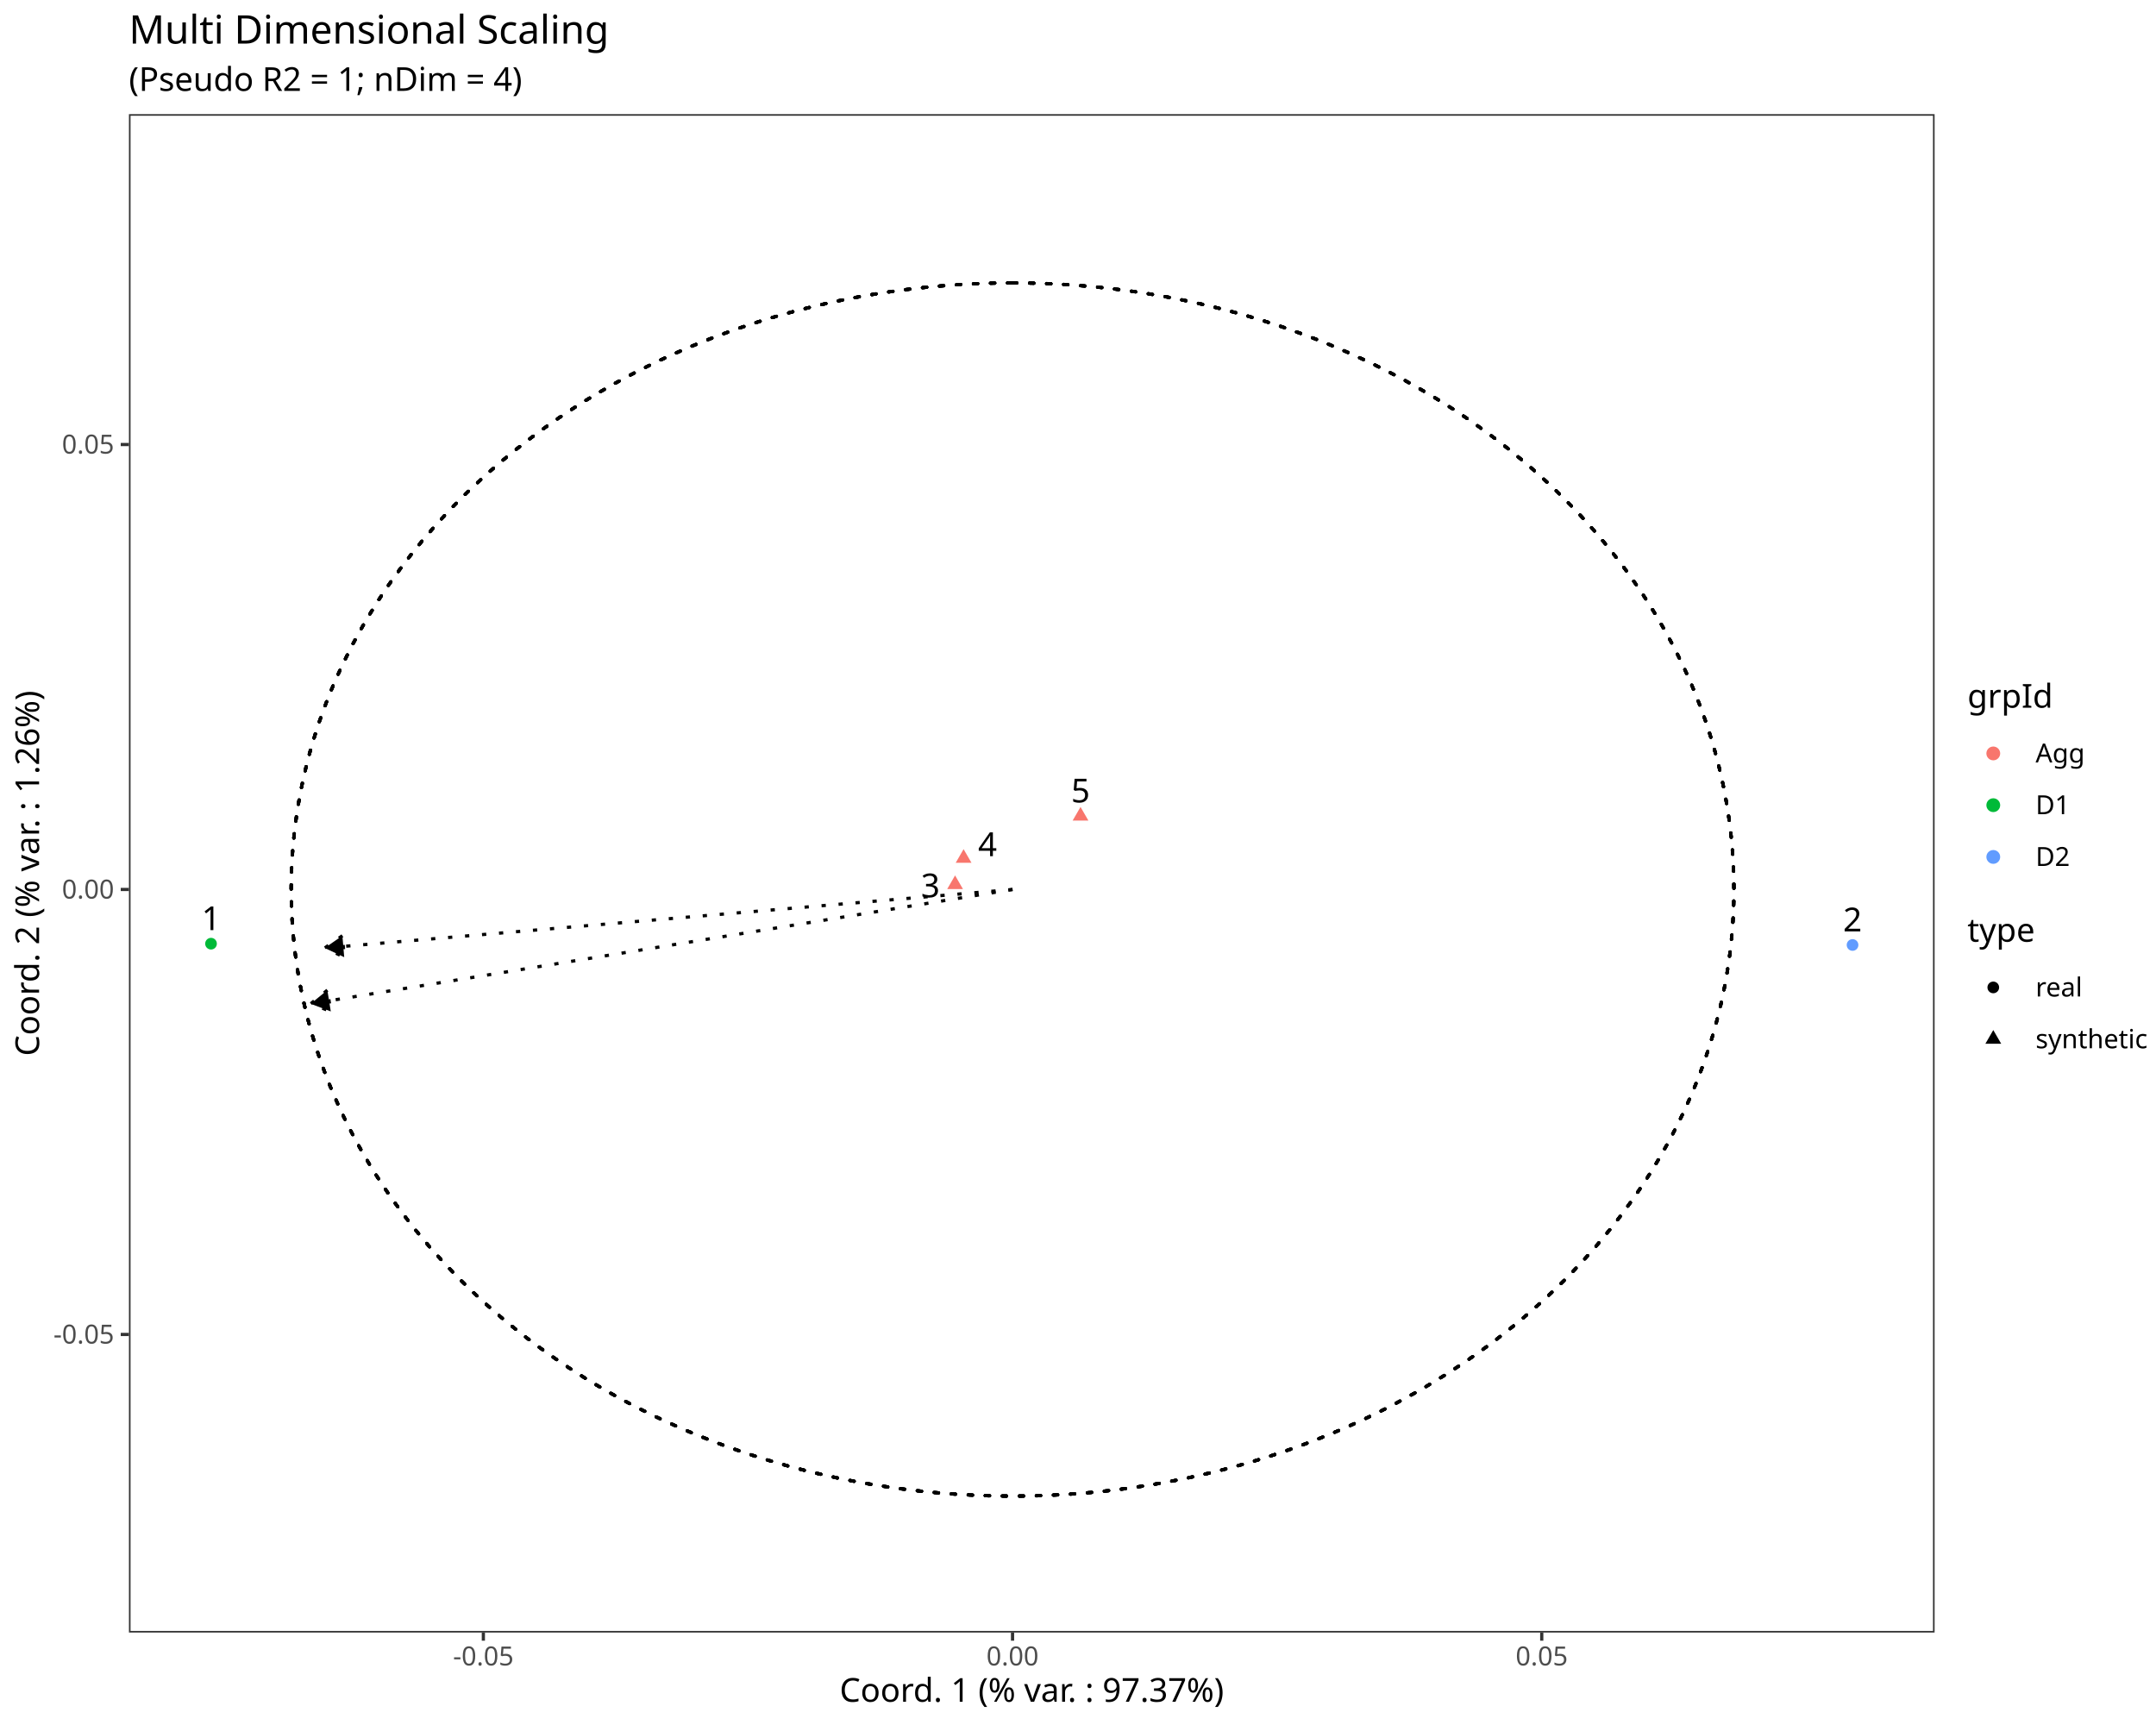
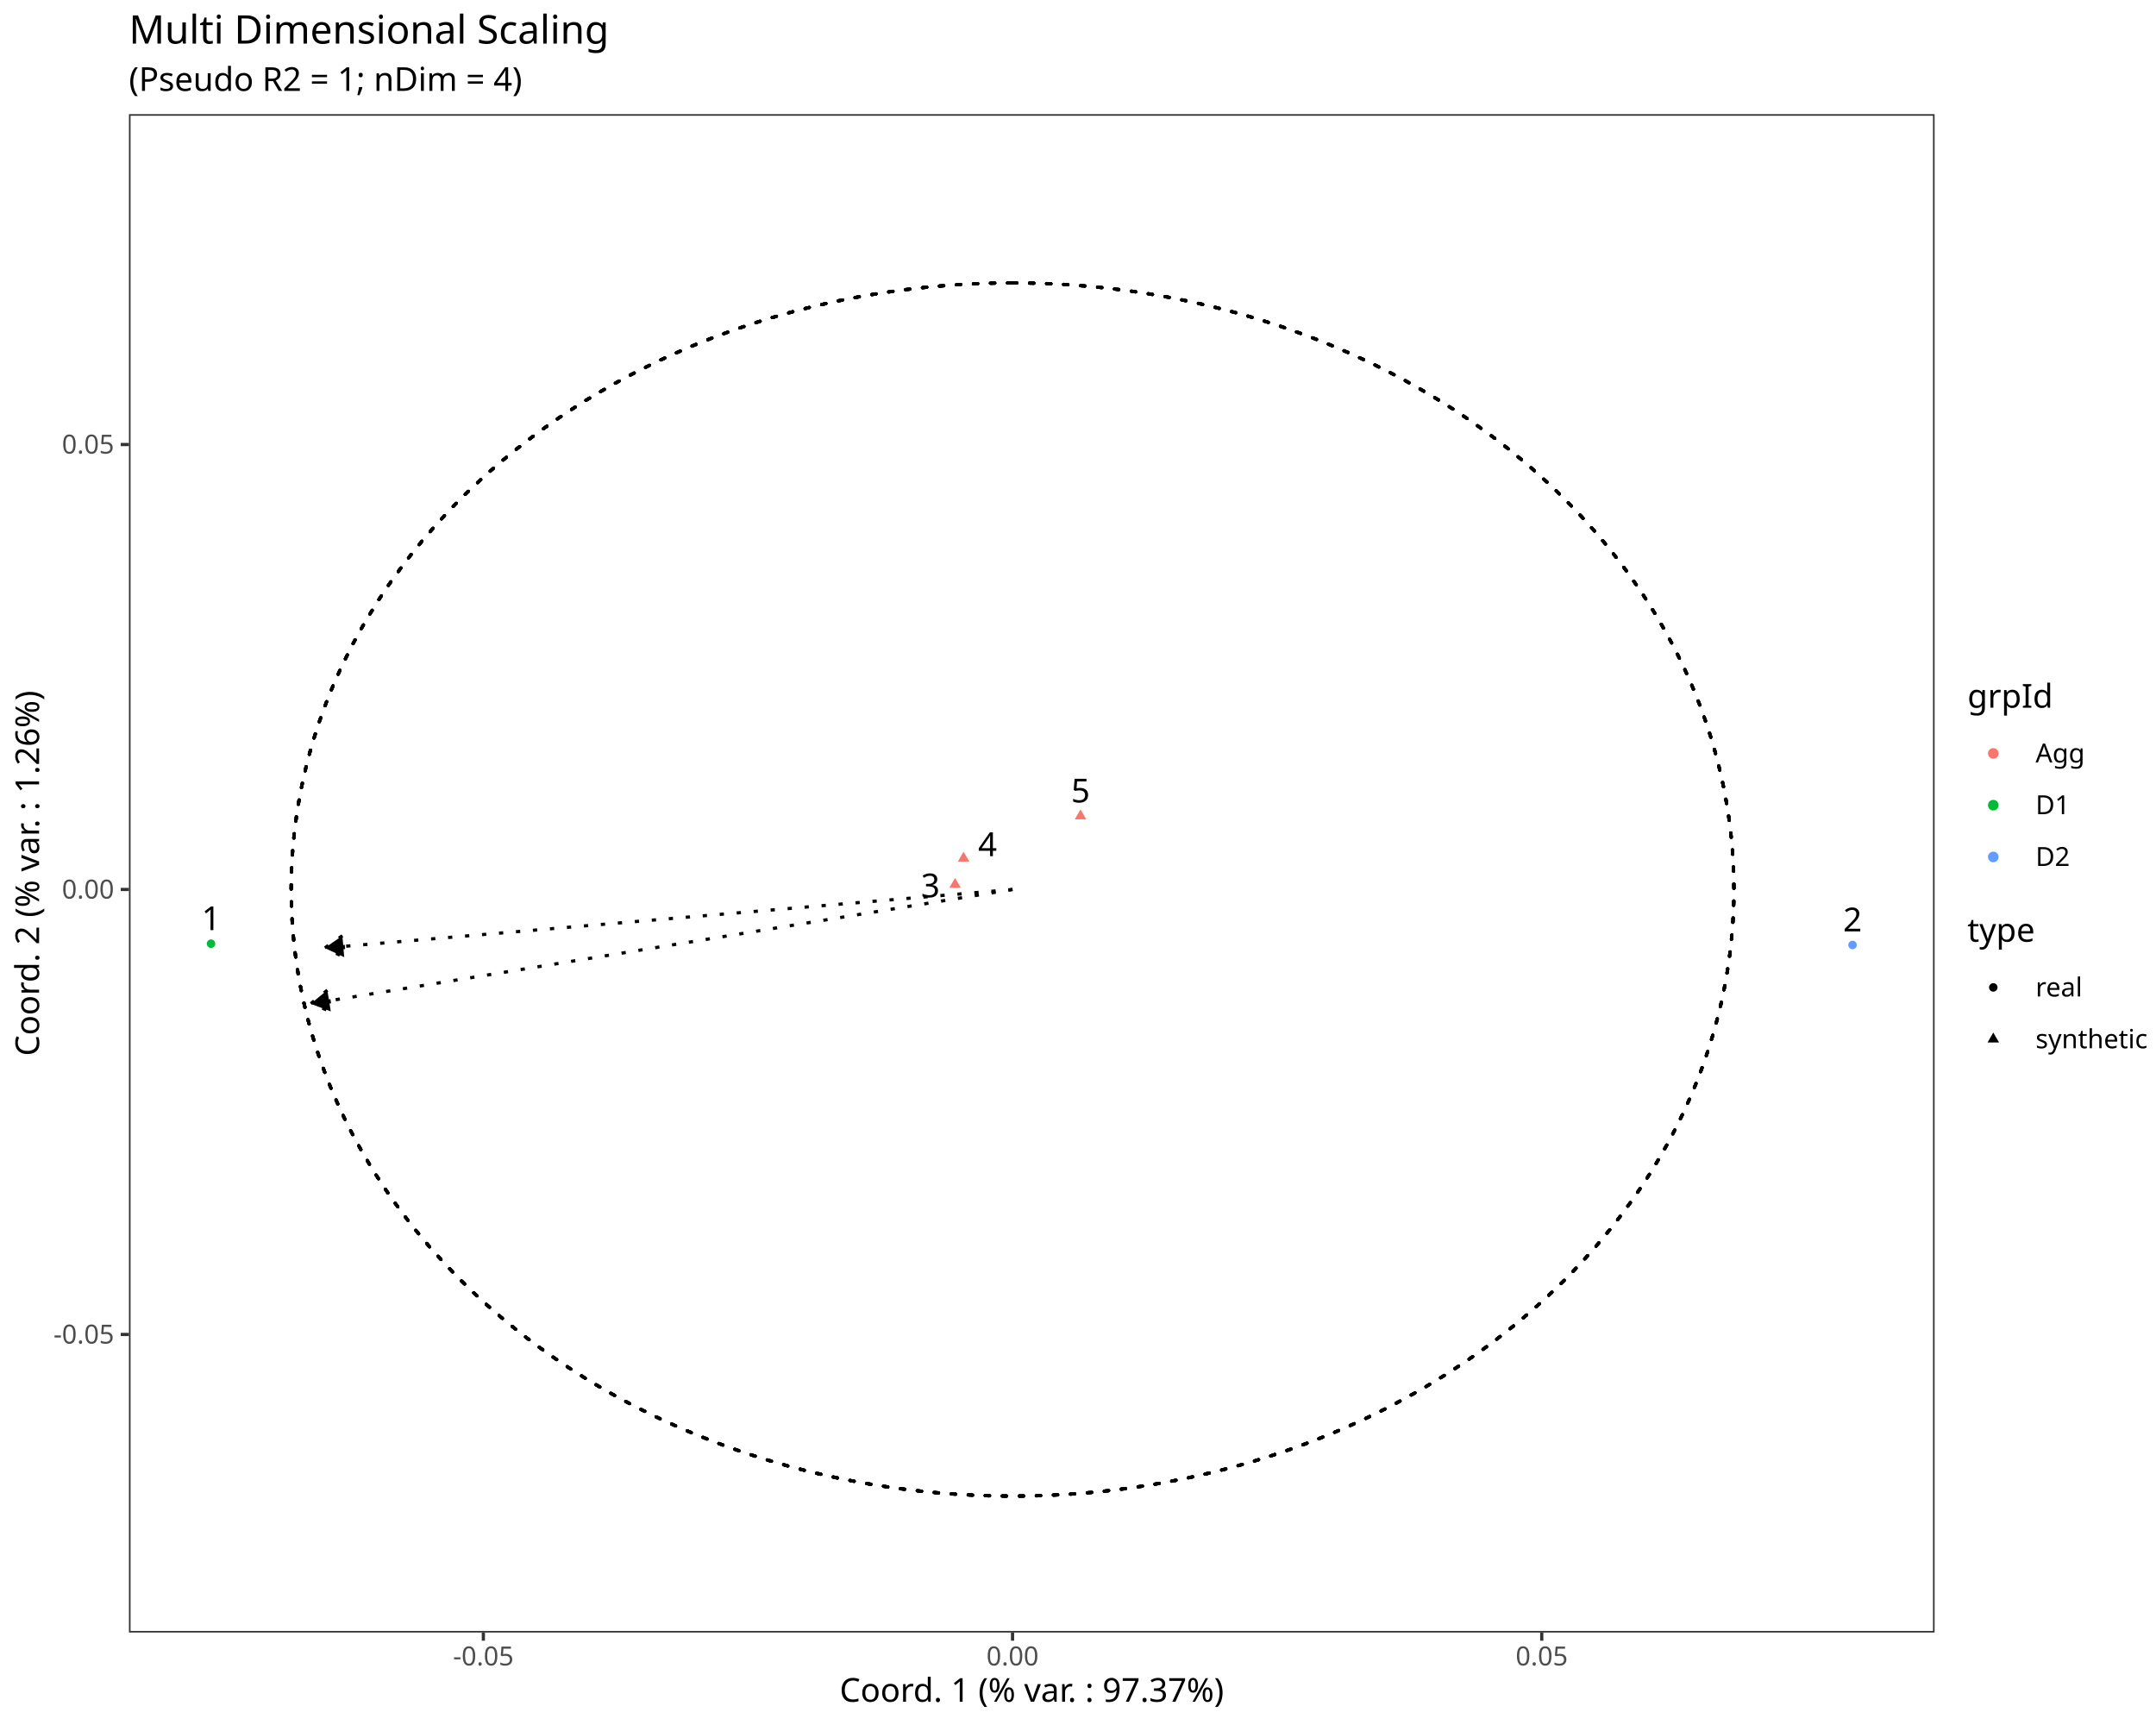
<svg xmlns="http://www.w3.org/2000/svg" class="svglite" data-engine-version="2.0" width="720.00pt" height="576.00pt" viewBox="0 0 720.00 576.00">
  <defs>
    <style type="text/css">
    .svglite line, .svglite polyline, .svglite polygon, .svglite path, .svglite rect, .svglite circle {
      fill: none;
      stroke: #000000;
      stroke-linecap: round;
      stroke-linejoin: round;
      stroke-miterlimit: 10.00;
    }
  </style>
  </defs>
  <rect width="100%" height="100%" style="stroke: none; fill: #FFFFFF;" />
  <defs>
    <clipPath id="cpMC4wMHw3MjAuMDB8MC4wMHw1NzYuMDA=">
      <rect x="0.00" y="0.00" width="720.00" height="576.00" />
    </clipPath>
  </defs>
  <g clip-path="url(#cpMC4wMHw3MjAuMDB8MC4wMHw1NzYuMDA=)">
    <rect x="0.00" y="0.00" width="720.00" height="576.00" style="stroke-width: 1.07; stroke: #FFFFFF; fill: #FFFFFF;" />
  </g>
  <defs>
    <clipPath id="cpNDMuMDZ8NjQ2LjA3fDM4LjEyfDU0NS4xMQ==">
      <rect x="43.06" y="38.12" width="603.00" height="507.00" />
    </clipPath>
  </defs>
  <g clip-path="url(#cpNDMuMDZ8NjQ2LjA3fDM4LjEyfDU0NS4xMQ==)">
    <rect x="43.06" y="38.12" width="603.00" height="507.00" style="stroke-width: 1.07; stroke: none; fill: #FFFFFF;" />
-     <circle cx="70.47" cy="315.11" r="1.95" style="stroke-width: 0.71; stroke: none; fill: #00BA38;" />
-     <circle cx="618.66" cy="315.54" r="1.95" style="stroke-width: 0.71; stroke: none; fill: #619CFF;" />
-     <polygon points="318.95,292.31 321.58,296.87 316.32,296.87 " style="stroke-width: 0.71; stroke: none; fill: #F8766D;" />
-     <polygon points="321.79,283.54 324.43,288.10 319.16,288.10 " style="stroke-width: 0.71; stroke: none; fill: #F8766D;" />
-     <polygon points="360.84,269.44 363.47,274.00 358.21,274.00 " style="stroke-width: 0.71; stroke: none; fill: #F8766D;" />
+     <circle cx="70.47" cy="315.11" r="1.42" style="stroke-width: 0.71; stroke: none; fill: #00BA38;" />
+     <circle cx="618.66" cy="315.54" r="1.42" style="stroke-width: 0.71; stroke: none; fill: #619CFF;" />
+     <polygon points="318.95,293.14 320.87,296.45 317.04,296.45 " style="stroke-width: 0.71; stroke: none; fill: #F8766D;" />
+     <polygon points="321.79,284.37 323.71,287.69 319.88,287.69 " style="stroke-width: 0.71; stroke: none; fill: #F8766D;" />
+     <polygon points="360.84,270.27 362.75,273.59 358.93,273.59 " style="stroke-width: 0.71; stroke: none; fill: #F8766D;" />
    <text x="70.49" y="310.57" text-anchor="middle" style="font-size: 11.04px; font-family: sans;" textLength="6.14px" lengthAdjust="spacingAndGlyphs">1</text>
    <text x="618.65" y="311.00" text-anchor="middle" style="font-size: 11.04px; font-family: sans;" textLength="6.14px" lengthAdjust="spacingAndGlyphs">2</text>
    <text x="310.71" y="299.63" text-anchor="middle" style="font-size: 11.04px; font-family: sans;" textLength="6.14px" lengthAdjust="spacingAndGlyphs">3</text>
    <text x="329.78" y="285.88" text-anchor="middle" style="font-size: 11.04px; font-family: sans;" textLength="6.14px" lengthAdjust="spacingAndGlyphs">4</text>
    <text x="360.84" y="267.94" text-anchor="middle" style="font-size: 11.04px; font-family: sans;" textLength="6.14px" lengthAdjust="spacingAndGlyphs">5</text>
    <line x1="338.14" y1="297.01" x2="108.43" y2="316.55" style="stroke-width: 1.07; stroke-dasharray: 1.42,4.27; stroke-linecap: butt;" />
    <polygon points="114.34,312.44 108.43,316.55 114.95,319.61 " style="stroke-width: 1.07; stroke-dasharray: 1.42,4.27; stroke-linecap: butt; fill: #000000;" />
    <line x1="338.14" y1="297.01" x2="103.74" y2="335.18" style="stroke-width: 1.07; stroke-dasharray: 1.42,4.27; stroke-linecap: butt;" />
    <polygon points="109.32,330.62 103.74,335.18 110.47,337.73 " style="stroke-width: 1.07; stroke-dasharray: 1.42,4.27; stroke-linecap: butt; fill: #000000;" />
    <polygon points="338.14,94.47 342.35,94.50 346.55,94.59 350.75,94.74 354.95,94.96 359.14,95.24 363.32,95.58 367.50,95.98 371.67,96.44 375.83,96.96 379.97,97.54 384.11,98.19 388.23,98.89 392.33,99.66 396.42,100.48 400.49,101.37 404.54,102.31 408.58,103.32 412.59,104.38 416.57,105.50 420.54,106.68 424.47,107.92 428.39,109.21 432.27,110.57 436.13,111.98 439.95,113.44 443.75,114.97 447.51,116.54 451.24,118.17 454.93,119.86 458.59,121.60 462.22,123.40 465.80,125.24 469.35,127.14 472.85,129.09 476.32,131.10 479.74,133.15 483.12,135.25 486.46,137.40 489.75,139.60 492.99,141.85 496.19,144.15 499.34,146.49 502.44,148.88 505.49,151.31 508.49,153.79 511.43,156.31 514.33,158.88 517.17,161.48 519.95,164.13 522.68,166.82 525.36,169.55 527.98,172.31 530.54,175.12 533.04,177.96 535.48,180.84 537.86,183.75 540.18,186.70 542.44,189.68 544.64,192.69 546.77,195.74 548.84,198.82 550.85,201.92 552.79,205.06 554.66,208.22 556.47,211.41 558.22,214.63 559.89,217.87 561.50,221.14 563.04,224.43 564.52,227.74 565.92,231.07 567.25,234.42 568.52,237.79 569.71,241.18 570.84,244.59 571.89,248.01 572.87,251.45 573.78,254.90 574.62,258.37 575.39,261.84 576.08,265.33 576.70,268.82 577.25,272.33 577.73,275.84 578.13,279.36 578.46,282.88 578.72,286.41 578.90,289.95 579.01,293.48 579.05,297.01 579.01,300.55 578.90,304.08 578.72,307.61 578.46,311.14 578.13,314.67 577.73,318.19 577.25,321.70 576.70,325.20 576.08,328.70 575.39,332.19 574.62,335.66 573.78,339.13 572.87,342.58 571.89,346.01 570.84,349.44 569.71,352.84 568.52,356.23 567.25,359.60 565.92,362.96 564.52,366.29 563.04,369.60 561.50,372.89 559.89,376.16 558.22,379.40 556.47,382.61 554.66,385.81 552.79,388.97 550.85,392.10 548.84,395.21 546.77,398.29 544.64,401.33 542.44,404.35 540.18,407.33 537.86,410.28 535.48,413.19 533.04,416.07 530.54,418.91 527.98,421.71 525.36,424.48 522.68,427.21 519.95,429.90 517.17,432.54 514.33,435.15 511.43,437.72 508.49,440.24 505.49,442.71 502.44,445.15 499.34,447.54 496.19,449.88 492.99,452.17 489.75,454.42 486.46,456.62 483.12,458.78 479.74,460.88 476.32,462.93 472.85,464.93 469.35,466.88 465.80,468.78 462.22,470.63 458.59,472.43 454.93,474.17 451.24,475.85 447.51,477.49 443.75,479.06 439.95,480.58 436.13,482.05 432.27,483.46 428.39,484.81 424.47,486.11 420.54,487.35 416.57,488.53 412.59,489.65 408.58,490.71 404.54,491.72 400.49,492.66 396.42,493.55 392.33,494.37 388.23,495.14 384.11,495.84 379.97,496.48 375.83,497.07 371.67,497.59 367.50,498.05 363.32,498.45 359.14,498.79 354.95,499.07 350.75,499.28 346.55,499.44 342.35,499.53 338.14,499.56 333.94,499.53 329.73,499.44 325.53,499.28 321.34,499.07 317.15,498.79 312.96,498.45 308.78,498.05 304.62,497.59 300.46,497.07 296.31,496.48 292.18,495.84 288.06,495.14 283.95,494.37 279.86,493.55 275.79,492.66 271.74,491.72 267.71,490.71 263.70,489.65 259.71,488.53 255.75,487.35 251.81,486.11 247.90,484.81 244.01,483.46 240.16,482.05 236.33,480.58 232.54,479.06 228.77,477.49 225.05,475.85 221.35,474.17 217.69,472.43 214.07,470.63 210.48,468.78 206.94,466.88 203.43,464.93 199.97,462.93 196.54,460.88 193.16,458.78 189.83,456.62 186.54,454.42 183.29,452.17 180.10,449.88 176.95,447.54 173.85,445.15 170.80,442.71 167.80,440.24 164.85,437.72 161.96,435.15 159.12,432.54 156.33,429.90 153.60,427.21 150.93,424.48 148.31,421.71 145.75,418.91 143.25,416.07 140.81,413.19 138.42,410.28 136.10,407.33 133.85,404.35 131.65,401.33 129.51,398.29 127.44,395.21 125.44,392.10 123.50,388.97 121.62,385.81 119.81,382.61 118.07,379.40 116.39,376.16 114.78,372.89 113.24,369.60 111.77,366.29 110.36,362.96 109.03,359.60 107.77,356.23 106.57,352.84 105.45,349.44 104.40,346.01 103.41,342.58 102.50,339.13 101.67,335.66 100.90,332.19 100.21,328.70 99.58,325.20 99.04,321.70 98.56,318.19 98.16,314.67 97.83,311.14 97.57,307.61 97.39,304.08 97.28,300.55 97.24,297.01 97.28,293.48 97.39,289.95 97.57,286.41 97.83,282.88 98.16,279.36 98.56,275.84 99.04,272.33 99.58,268.82 100.21,265.33 100.90,261.84 101.67,258.37 102.50,254.90 103.41,251.45 104.40,248.01 105.45,244.59 106.57,241.18 107.77,237.79 109.03,234.42 110.36,231.07 111.77,227.74 113.24,224.43 114.78,221.14 116.39,217.87 118.07,214.63 119.81,211.41 121.62,208.22 123.50,205.06 125.44,201.92 127.44,198.82 129.51,195.74 131.65,192.69 133.85,189.68 136.10,186.70 138.42,183.75 140.81,180.84 143.25,177.96 145.75,175.12 148.31,172.31 150.93,169.55 153.60,166.82 156.33,164.13 159.12,161.48 161.96,158.88 164.85,156.31 167.80,153.79 170.80,151.31 173.85,148.88 176.95,146.49 180.10,144.15 183.29,141.85 186.54,139.60 189.83,137.40 193.16,135.25 196.54,133.15 199.97,131.10 203.43,129.09 206.94,127.14 210.48,125.24 214.07,123.40 217.69,121.60 221.35,119.86 225.05,118.17 228.77,116.54 232.54,114.97 236.33,113.44 240.16,111.98 244.01,110.57 247.90,109.21 251.81,107.92 255.75,106.68 259.71,105.50 263.70,104.38 267.71,103.32 271.74,102.31 275.79,101.37 279.86,100.48 283.95,99.66 288.06,98.89 292.18,98.19 296.31,97.54 300.46,96.96 304.62,96.44 308.78,95.98 312.96,95.58 317.15,95.24 321.34,94.96 325.53,94.74 329.73,94.59 333.94,94.50 338.14,94.47 " style="stroke-width: 1.07; stroke-dasharray: 1.42,4.27; fill: none;" />
    <polygon points="338.14,94.47 342.35,94.50 346.55,94.59 350.75,94.74 354.95,94.96 359.14,95.24 363.32,95.58 367.50,95.98 371.67,96.44 375.83,96.96 379.97,97.54 384.11,98.19 388.23,98.89 392.33,99.66 396.42,100.48 400.49,101.37 404.54,102.31 408.58,103.32 412.59,104.38 416.57,105.50 420.54,106.68 424.47,107.92 428.39,109.21 432.27,110.57 436.13,111.98 439.95,113.44 443.75,114.97 447.51,116.54 451.24,118.17 454.93,119.86 458.59,121.60 462.22,123.40 465.80,125.24 469.35,127.14 472.85,129.09 476.32,131.10 479.74,133.15 483.12,135.25 486.46,137.40 489.75,139.60 492.99,141.85 496.19,144.15 499.34,146.49 502.44,148.88 505.49,151.31 508.49,153.79 511.43,156.31 514.33,158.88 517.17,161.48 519.95,164.13 522.68,166.82 525.36,169.55 527.98,172.31 530.54,175.12 533.04,177.96 535.48,180.84 537.86,183.75 540.18,186.70 542.44,189.68 544.64,192.69 546.77,195.74 548.84,198.82 550.85,201.92 552.79,205.06 554.66,208.22 556.47,211.41 558.22,214.63 559.89,217.87 561.50,221.14 563.04,224.43 564.52,227.74 565.92,231.07 567.25,234.42 568.52,237.79 569.71,241.18 570.84,244.59 571.89,248.01 572.87,251.45 573.78,254.90 574.62,258.37 575.39,261.84 576.08,265.33 576.70,268.82 577.25,272.33 577.73,275.84 578.13,279.36 578.46,282.88 578.72,286.41 578.90,289.95 579.01,293.48 579.05,297.01 579.01,300.55 578.90,304.08 578.72,307.61 578.46,311.14 578.13,314.67 577.73,318.19 577.25,321.70 576.70,325.20 576.08,328.70 575.39,332.19 574.62,335.66 573.78,339.13 572.87,342.58 571.89,346.01 570.84,349.44 569.71,352.84 568.52,356.23 567.25,359.60 565.92,362.96 564.52,366.29 563.04,369.60 561.50,372.89 559.89,376.16 558.22,379.40 556.47,382.61 554.66,385.81 552.79,388.97 550.85,392.10 548.84,395.21 546.77,398.29 544.64,401.33 542.44,404.35 540.18,407.33 537.86,410.28 535.48,413.19 533.04,416.07 530.54,418.91 527.98,421.71 525.36,424.48 522.68,427.21 519.95,429.90 517.17,432.54 514.33,435.15 511.43,437.72 508.49,440.24 505.49,442.71 502.44,445.15 499.34,447.54 496.19,449.88 492.99,452.17 489.75,454.42 486.46,456.62 483.12,458.78 479.74,460.88 476.32,462.93 472.85,464.93 469.35,466.88 465.80,468.78 462.22,470.63 458.59,472.43 454.93,474.17 451.24,475.85 447.51,477.49 443.75,479.06 439.95,480.58 436.13,482.05 432.27,483.46 428.39,484.81 424.47,486.11 420.54,487.35 416.57,488.53 412.59,489.65 408.58,490.71 404.54,491.72 400.49,492.66 396.42,493.55 392.33,494.37 388.23,495.14 384.11,495.84 379.97,496.48 375.83,497.07 371.67,497.59 367.50,498.05 363.32,498.45 359.14,498.79 354.95,499.07 350.75,499.28 346.55,499.44 342.35,499.53 338.14,499.56 333.94,499.53 329.73,499.44 325.53,499.28 321.34,499.07 317.15,498.79 312.96,498.45 308.78,498.05 304.62,497.59 300.46,497.07 296.31,496.48 292.18,495.84 288.06,495.14 283.95,494.37 279.86,493.55 275.79,492.66 271.74,491.72 267.71,490.71 263.70,489.65 259.71,488.53 255.75,487.35 251.81,486.11 247.90,484.81 244.01,483.46 240.16,482.05 236.33,480.58 232.54,479.06 228.77,477.49 225.05,475.85 221.35,474.17 217.69,472.43 214.07,470.63 210.48,468.78 206.94,466.88 203.43,464.93 199.97,462.93 196.54,460.88 193.16,458.78 189.83,456.62 186.54,454.42 183.29,452.17 180.10,449.88 176.95,447.54 173.85,445.15 170.80,442.71 167.80,440.24 164.85,437.72 161.96,435.15 159.12,432.54 156.33,429.90 153.60,427.21 150.93,424.48 148.31,421.71 145.75,418.91 143.25,416.07 140.81,413.19 138.42,410.28 136.10,407.33 133.85,404.35 131.65,401.33 129.51,398.29 127.44,395.21 125.44,392.10 123.50,388.97 121.62,385.81 119.81,382.61 118.07,379.40 116.39,376.16 114.78,372.89 113.24,369.60 111.77,366.29 110.36,362.96 109.03,359.60 107.77,356.23 106.57,352.84 105.45,349.44 104.40,346.01 103.41,342.58 102.50,339.13 101.67,335.66 100.90,332.19 100.21,328.70 99.58,325.20 99.04,321.70 98.56,318.19 98.16,314.67 97.83,311.14 97.57,307.61 97.39,304.08 97.28,300.55 97.24,297.01 97.28,293.48 97.39,289.95 97.57,286.41 97.83,282.88 98.16,279.36 98.56,275.84 99.04,272.33 99.58,268.82 100.21,265.33 100.90,261.84 101.67,258.37 102.50,254.90 103.41,251.45 104.40,248.01 105.45,244.59 106.57,241.18 107.77,237.79 109.03,234.42 110.36,231.07 111.77,227.74 113.24,224.43 114.78,221.14 116.39,217.87 118.07,214.63 119.81,211.41 121.62,208.22 123.50,205.06 125.44,201.92 127.44,198.82 129.51,195.74 131.65,192.69 133.85,189.68 136.10,186.70 138.42,183.75 140.81,180.84 143.25,177.96 145.75,175.12 148.31,172.31 150.93,169.55 153.60,166.82 156.33,164.13 159.12,161.48 161.96,158.88 164.85,156.31 167.80,153.79 170.80,151.31 173.85,148.88 176.95,146.49 180.10,144.15 183.29,141.85 186.54,139.60 189.83,137.40 193.16,135.25 196.54,133.15 199.97,131.10 203.43,129.09 206.94,127.14 210.48,125.24 214.07,123.40 217.69,121.60 221.35,119.86 225.05,118.17 228.77,116.54 232.54,114.97 236.33,113.44 240.16,111.98 244.01,110.57 247.90,109.21 251.81,107.92 255.75,106.68 259.71,105.50 263.70,104.38 267.71,103.32 271.74,102.31 275.79,101.37 279.86,100.48 283.95,99.66 288.06,98.89 292.18,98.19 296.31,97.54 300.46,96.96 304.62,96.44 308.78,95.98 312.96,95.58 317.15,95.24 321.34,94.96 325.53,94.74 329.73,94.59 333.94,94.50 338.14,94.47 " style="stroke-width: 1.07; stroke-dasharray: 1.42,4.27; fill: none;" />
    <polygon points="338.14,94.47 342.35,94.50 346.55,94.59 350.75,94.74 354.95,94.96 359.14,95.24 363.32,95.58 367.50,95.98 371.67,96.44 375.83,96.96 379.97,97.54 384.11,98.19 388.23,98.89 392.33,99.66 396.42,100.48 400.49,101.37 404.54,102.31 408.58,103.32 412.59,104.38 416.57,105.50 420.54,106.68 424.47,107.92 428.39,109.21 432.27,110.57 436.13,111.98 439.95,113.44 443.75,114.97 447.51,116.54 451.24,118.17 454.93,119.86 458.59,121.60 462.22,123.40 465.80,125.24 469.35,127.14 472.85,129.09 476.32,131.10 479.74,133.15 483.12,135.25 486.46,137.40 489.75,139.60 492.99,141.85 496.19,144.15 499.34,146.49 502.44,148.88 505.49,151.31 508.49,153.79 511.43,156.31 514.33,158.88 517.17,161.48 519.95,164.13 522.68,166.82 525.36,169.55 527.98,172.31 530.54,175.12 533.04,177.96 535.48,180.84 537.86,183.75 540.18,186.70 542.44,189.68 544.64,192.69 546.77,195.74 548.84,198.82 550.85,201.92 552.79,205.06 554.66,208.22 556.47,211.41 558.22,214.63 559.89,217.87 561.50,221.14 563.04,224.43 564.52,227.74 565.92,231.07 567.25,234.42 568.52,237.79 569.71,241.18 570.84,244.59 571.89,248.01 572.87,251.45 573.78,254.90 574.62,258.37 575.39,261.84 576.08,265.33 576.70,268.82 577.25,272.33 577.73,275.84 578.13,279.36 578.46,282.88 578.72,286.41 578.90,289.95 579.01,293.48 579.05,297.01 579.01,300.55 578.90,304.08 578.72,307.61 578.46,311.14 578.13,314.67 577.73,318.19 577.25,321.70 576.70,325.20 576.08,328.70 575.39,332.19 574.62,335.66 573.78,339.13 572.87,342.58 571.89,346.01 570.84,349.44 569.71,352.84 568.52,356.23 567.25,359.60 565.92,362.96 564.52,366.29 563.04,369.60 561.50,372.89 559.89,376.16 558.22,379.40 556.47,382.61 554.66,385.81 552.79,388.97 550.85,392.10 548.84,395.21 546.77,398.29 544.64,401.33 542.44,404.35 540.18,407.33 537.86,410.28 535.48,413.19 533.04,416.07 530.54,418.91 527.98,421.71 525.36,424.48 522.68,427.21 519.95,429.90 517.17,432.54 514.33,435.15 511.43,437.72 508.49,440.24 505.49,442.71 502.44,445.15 499.34,447.54 496.19,449.88 492.99,452.17 489.75,454.42 486.46,456.62 483.12,458.78 479.74,460.88 476.32,462.93 472.85,464.93 469.35,466.88 465.80,468.78 462.22,470.63 458.59,472.43 454.93,474.17 451.24,475.85 447.51,477.49 443.75,479.06 439.95,480.58 436.13,482.05 432.27,483.46 428.39,484.81 424.47,486.11 420.54,487.35 416.57,488.53 412.59,489.65 408.58,490.71 404.54,491.72 400.49,492.66 396.42,493.55 392.33,494.37 388.23,495.14 384.11,495.84 379.97,496.48 375.83,497.07 371.67,497.59 367.50,498.05 363.32,498.45 359.14,498.79 354.95,499.07 350.75,499.28 346.55,499.44 342.35,499.53 338.14,499.56 333.94,499.53 329.73,499.44 325.53,499.28 321.34,499.07 317.15,498.79 312.96,498.45 308.78,498.05 304.62,497.59 300.46,497.07 296.31,496.48 292.18,495.84 288.06,495.14 283.95,494.37 279.86,493.55 275.79,492.66 271.74,491.72 267.71,490.71 263.70,489.65 259.71,488.53 255.75,487.35 251.81,486.11 247.90,484.81 244.01,483.46 240.16,482.05 236.33,480.58 232.54,479.06 228.77,477.49 225.05,475.85 221.35,474.17 217.69,472.43 214.07,470.63 210.48,468.78 206.94,466.88 203.43,464.93 199.97,462.93 196.54,460.88 193.16,458.78 189.83,456.62 186.54,454.42 183.29,452.17 180.10,449.88 176.95,447.54 173.85,445.15 170.80,442.71 167.80,440.24 164.85,437.72 161.96,435.15 159.12,432.54 156.33,429.90 153.60,427.21 150.93,424.48 148.31,421.71 145.75,418.91 143.25,416.07 140.81,413.19 138.42,410.28 136.10,407.33 133.85,404.35 131.65,401.33 129.51,398.29 127.44,395.21 125.44,392.10 123.50,388.97 121.62,385.81 119.81,382.61 118.07,379.40 116.39,376.16 114.78,372.89 113.24,369.60 111.77,366.29 110.36,362.96 109.03,359.60 107.77,356.23 106.57,352.84 105.45,349.44 104.40,346.01 103.41,342.58 102.50,339.13 101.67,335.66 100.90,332.19 100.21,328.70 99.58,325.20 99.04,321.70 98.56,318.19 98.16,314.67 97.83,311.14 97.57,307.61 97.39,304.08 97.28,300.55 97.24,297.01 97.28,293.48 97.39,289.95 97.57,286.41 97.83,282.88 98.16,279.36 98.56,275.84 99.04,272.33 99.58,268.82 100.21,265.33 100.90,261.84 101.67,258.37 102.50,254.90 103.41,251.45 104.40,248.01 105.45,244.59 106.57,241.18 107.77,237.79 109.03,234.42 110.36,231.07 111.77,227.74 113.24,224.43 114.78,221.14 116.39,217.87 118.07,214.63 119.81,211.41 121.62,208.22 123.50,205.06 125.44,201.92 127.44,198.82 129.51,195.74 131.65,192.69 133.85,189.68 136.10,186.70 138.42,183.75 140.81,180.84 143.25,177.96 145.75,175.12 148.31,172.31 150.93,169.55 153.60,166.82 156.33,164.13 159.12,161.48 161.96,158.88 164.85,156.31 167.80,153.79 170.80,151.31 173.85,148.88 176.95,146.49 180.10,144.15 183.29,141.85 186.54,139.60 189.83,137.40 193.16,135.25 196.54,133.15 199.97,131.10 203.43,129.09 206.94,127.14 210.48,125.24 214.07,123.40 217.69,121.60 221.35,119.86 225.05,118.17 228.77,116.54 232.54,114.97 236.33,113.44 240.16,111.98 244.01,110.57 247.90,109.21 251.81,107.92 255.75,106.68 259.71,105.50 263.70,104.38 267.71,103.32 271.74,102.31 275.79,101.37 279.86,100.48 283.95,99.66 288.06,98.89 292.18,98.19 296.31,97.54 300.46,96.96 304.62,96.44 308.78,95.98 312.96,95.58 317.15,95.24 321.34,94.96 325.53,94.74 329.73,94.59 333.94,94.50 338.14,94.47 " style="stroke-width: 1.07; stroke-dasharray: 1.42,4.27; fill: none;" />
    <polygon points="338.14,94.47 342.35,94.50 346.55,94.59 350.75,94.74 354.95,94.96 359.14,95.24 363.32,95.58 367.50,95.98 371.67,96.44 375.83,96.96 379.97,97.54 384.11,98.19 388.23,98.89 392.33,99.66 396.42,100.48 400.49,101.37 404.54,102.31 408.58,103.32 412.59,104.38 416.57,105.50 420.54,106.68 424.47,107.92 428.39,109.21 432.27,110.57 436.13,111.98 439.95,113.44 443.75,114.97 447.51,116.54 451.24,118.17 454.93,119.86 458.59,121.60 462.22,123.40 465.80,125.24 469.35,127.14 472.85,129.09 476.32,131.10 479.74,133.15 483.12,135.25 486.46,137.40 489.75,139.60 492.99,141.85 496.19,144.15 499.34,146.49 502.44,148.88 505.49,151.31 508.49,153.79 511.43,156.31 514.33,158.88 517.17,161.48 519.95,164.13 522.68,166.82 525.36,169.55 527.98,172.31 530.54,175.12 533.04,177.96 535.48,180.84 537.86,183.75 540.18,186.70 542.44,189.68 544.64,192.69 546.77,195.74 548.84,198.82 550.85,201.92 552.79,205.06 554.66,208.22 556.47,211.41 558.22,214.63 559.89,217.87 561.50,221.14 563.04,224.43 564.52,227.74 565.92,231.07 567.25,234.42 568.52,237.79 569.71,241.18 570.84,244.59 571.89,248.01 572.87,251.45 573.78,254.90 574.62,258.37 575.39,261.84 576.08,265.33 576.70,268.82 577.25,272.33 577.73,275.84 578.13,279.36 578.46,282.88 578.72,286.41 578.90,289.95 579.01,293.48 579.05,297.01 579.01,300.55 578.90,304.08 578.72,307.61 578.46,311.14 578.13,314.67 577.73,318.19 577.25,321.70 576.70,325.20 576.08,328.70 575.39,332.19 574.62,335.66 573.78,339.13 572.87,342.58 571.89,346.01 570.84,349.44 569.71,352.84 568.52,356.23 567.25,359.60 565.92,362.96 564.52,366.29 563.04,369.60 561.50,372.89 559.89,376.16 558.22,379.40 556.47,382.61 554.66,385.81 552.79,388.97 550.85,392.10 548.84,395.21 546.77,398.29 544.64,401.33 542.44,404.35 540.18,407.33 537.86,410.28 535.48,413.19 533.04,416.07 530.54,418.91 527.98,421.71 525.36,424.48 522.68,427.21 519.95,429.90 517.17,432.54 514.33,435.15 511.43,437.72 508.49,440.24 505.49,442.71 502.44,445.15 499.34,447.54 496.19,449.88 492.99,452.17 489.75,454.42 486.46,456.62 483.12,458.78 479.74,460.88 476.32,462.93 472.85,464.93 469.35,466.88 465.80,468.78 462.22,470.63 458.59,472.43 454.93,474.17 451.24,475.85 447.51,477.49 443.75,479.06 439.95,480.58 436.13,482.05 432.27,483.46 428.39,484.81 424.47,486.11 420.54,487.35 416.57,488.53 412.59,489.65 408.58,490.71 404.54,491.72 400.49,492.66 396.42,493.55 392.33,494.37 388.23,495.14 384.11,495.84 379.97,496.48 375.83,497.07 371.67,497.59 367.50,498.05 363.32,498.45 359.14,498.79 354.95,499.07 350.75,499.28 346.55,499.44 342.35,499.53 338.14,499.56 333.94,499.53 329.73,499.44 325.53,499.28 321.34,499.07 317.15,498.79 312.96,498.45 308.78,498.05 304.62,497.59 300.46,497.07 296.31,496.48 292.18,495.84 288.06,495.14 283.95,494.37 279.86,493.55 275.79,492.66 271.74,491.72 267.71,490.71 263.70,489.65 259.71,488.53 255.75,487.35 251.81,486.11 247.90,484.81 244.01,483.46 240.16,482.05 236.33,480.58 232.54,479.06 228.77,477.49 225.05,475.85 221.35,474.17 217.69,472.43 214.07,470.63 210.48,468.78 206.94,466.88 203.43,464.93 199.97,462.93 196.54,460.88 193.16,458.78 189.83,456.62 186.54,454.42 183.29,452.17 180.10,449.88 176.95,447.54 173.85,445.15 170.80,442.71 167.80,440.24 164.85,437.72 161.96,435.15 159.12,432.54 156.33,429.90 153.60,427.21 150.93,424.48 148.31,421.71 145.75,418.91 143.25,416.07 140.81,413.19 138.42,410.28 136.10,407.33 133.85,404.35 131.65,401.33 129.51,398.29 127.44,395.21 125.44,392.10 123.50,388.97 121.62,385.81 119.81,382.61 118.07,379.40 116.39,376.16 114.78,372.89 113.24,369.60 111.77,366.29 110.36,362.96 109.03,359.60 107.77,356.23 106.57,352.84 105.45,349.44 104.40,346.01 103.41,342.58 102.50,339.13 101.67,335.66 100.90,332.19 100.21,328.70 99.58,325.20 99.04,321.70 98.56,318.19 98.16,314.67 97.83,311.14 97.57,307.61 97.39,304.08 97.28,300.55 97.24,297.01 97.28,293.48 97.39,289.95 97.57,286.41 97.83,282.88 98.16,279.36 98.56,275.84 99.04,272.33 99.58,268.82 100.21,265.33 100.90,261.84 101.67,258.37 102.50,254.90 103.41,251.45 104.40,248.01 105.45,244.59 106.57,241.18 107.77,237.79 109.03,234.42 110.36,231.07 111.77,227.74 113.24,224.43 114.78,221.14 116.39,217.87 118.07,214.63 119.81,211.41 121.62,208.22 123.50,205.06 125.44,201.92 127.44,198.82 129.51,195.74 131.65,192.69 133.85,189.68 136.10,186.70 138.42,183.75 140.81,180.84 143.25,177.96 145.75,175.12 148.31,172.31 150.93,169.55 153.60,166.82 156.33,164.13 159.12,161.48 161.96,158.88 164.85,156.31 167.80,153.79 170.80,151.31 173.85,148.88 176.95,146.49 180.10,144.15 183.29,141.85 186.54,139.60 189.83,137.40 193.16,135.25 196.54,133.15 199.97,131.10 203.43,129.09 206.94,127.14 210.48,125.24 214.07,123.40 217.69,121.60 221.35,119.86 225.05,118.17 228.77,116.54 232.54,114.97 236.33,113.44 240.16,111.98 244.01,110.57 247.90,109.21 251.81,107.92 255.75,106.68 259.71,105.50 263.70,104.38 267.71,103.32 271.74,102.31 275.79,101.37 279.86,100.48 283.95,99.66 288.06,98.89 292.18,98.19 296.31,97.54 300.46,96.96 304.62,96.44 308.78,95.98 312.96,95.58 317.15,95.24 321.34,94.96 325.53,94.74 329.73,94.59 333.94,94.50 338.14,94.47 " style="stroke-width: 1.07; stroke-dasharray: 1.42,4.27; fill: none;" />
    <polygon points="338.14,94.47 342.35,94.50 346.55,94.59 350.75,94.74 354.95,94.96 359.14,95.24 363.32,95.58 367.50,95.98 371.67,96.44 375.83,96.96 379.97,97.54 384.11,98.19 388.23,98.89 392.33,99.66 396.42,100.48 400.49,101.37 404.54,102.31 408.58,103.32 412.59,104.38 416.57,105.50 420.54,106.68 424.47,107.92 428.39,109.21 432.27,110.57 436.13,111.98 439.95,113.44 443.75,114.97 447.51,116.54 451.24,118.17 454.93,119.86 458.59,121.60 462.22,123.40 465.80,125.24 469.35,127.14 472.85,129.09 476.32,131.10 479.74,133.15 483.12,135.25 486.46,137.40 489.75,139.60 492.99,141.85 496.19,144.15 499.34,146.49 502.44,148.88 505.49,151.31 508.49,153.79 511.43,156.31 514.33,158.88 517.17,161.48 519.95,164.13 522.68,166.82 525.36,169.55 527.98,172.31 530.54,175.12 533.04,177.96 535.48,180.84 537.86,183.75 540.18,186.70 542.44,189.68 544.64,192.69 546.77,195.74 548.84,198.82 550.85,201.92 552.79,205.06 554.66,208.22 556.47,211.41 558.22,214.63 559.89,217.87 561.50,221.14 563.04,224.43 564.52,227.74 565.92,231.07 567.25,234.42 568.52,237.79 569.71,241.18 570.84,244.59 571.89,248.01 572.87,251.45 573.78,254.90 574.62,258.37 575.39,261.84 576.08,265.33 576.70,268.82 577.25,272.33 577.73,275.84 578.13,279.36 578.46,282.88 578.72,286.41 578.90,289.95 579.01,293.48 579.05,297.01 579.01,300.55 578.90,304.08 578.72,307.61 578.46,311.14 578.13,314.67 577.73,318.19 577.25,321.70 576.70,325.20 576.08,328.70 575.39,332.19 574.62,335.66 573.78,339.13 572.87,342.58 571.89,346.01 570.84,349.44 569.71,352.84 568.52,356.23 567.25,359.60 565.92,362.96 564.52,366.29 563.04,369.60 561.50,372.89 559.89,376.16 558.22,379.40 556.47,382.61 554.66,385.81 552.79,388.97 550.85,392.10 548.84,395.21 546.77,398.29 544.64,401.33 542.44,404.35 540.18,407.33 537.86,410.28 535.48,413.19 533.04,416.07 530.54,418.91 527.98,421.71 525.36,424.48 522.68,427.21 519.95,429.90 517.17,432.54 514.33,435.15 511.43,437.72 508.49,440.24 505.49,442.71 502.44,445.15 499.34,447.54 496.19,449.88 492.99,452.17 489.75,454.42 486.46,456.62 483.12,458.78 479.74,460.88 476.32,462.93 472.85,464.93 469.35,466.88 465.80,468.78 462.22,470.63 458.59,472.43 454.93,474.17 451.24,475.85 447.51,477.49 443.75,479.06 439.95,480.58 436.13,482.05 432.27,483.46 428.39,484.81 424.47,486.11 420.54,487.35 416.57,488.53 412.59,489.65 408.58,490.71 404.54,491.72 400.49,492.66 396.42,493.55 392.33,494.37 388.23,495.14 384.11,495.84 379.97,496.48 375.83,497.07 371.67,497.59 367.50,498.05 363.32,498.45 359.14,498.79 354.95,499.07 350.75,499.28 346.55,499.44 342.35,499.53 338.14,499.56 333.94,499.53 329.73,499.44 325.53,499.28 321.34,499.07 317.15,498.79 312.96,498.45 308.78,498.05 304.62,497.59 300.46,497.07 296.31,496.48 292.18,495.84 288.06,495.14 283.95,494.37 279.86,493.55 275.79,492.66 271.74,491.72 267.71,490.71 263.70,489.65 259.71,488.53 255.75,487.35 251.81,486.11 247.90,484.81 244.01,483.46 240.16,482.05 236.33,480.58 232.54,479.06 228.77,477.49 225.05,475.85 221.35,474.17 217.69,472.43 214.07,470.63 210.48,468.78 206.94,466.88 203.43,464.93 199.97,462.93 196.54,460.88 193.16,458.78 189.83,456.62 186.54,454.42 183.29,452.17 180.10,449.88 176.95,447.54 173.85,445.15 170.80,442.71 167.80,440.24 164.85,437.72 161.96,435.15 159.12,432.54 156.33,429.90 153.60,427.21 150.93,424.48 148.31,421.71 145.75,418.91 143.25,416.07 140.81,413.19 138.42,410.28 136.10,407.33 133.85,404.35 131.65,401.33 129.51,398.29 127.44,395.21 125.44,392.10 123.50,388.97 121.62,385.81 119.81,382.61 118.07,379.40 116.39,376.16 114.78,372.89 113.24,369.60 111.77,366.29 110.36,362.96 109.03,359.60 107.77,356.23 106.57,352.84 105.45,349.44 104.40,346.01 103.41,342.58 102.50,339.13 101.67,335.66 100.90,332.19 100.21,328.70 99.58,325.20 99.04,321.70 98.56,318.19 98.16,314.67 97.83,311.14 97.57,307.61 97.39,304.08 97.28,300.55 97.24,297.01 97.28,293.48 97.39,289.95 97.57,286.41 97.83,282.88 98.16,279.36 98.56,275.84 99.04,272.33 99.58,268.82 100.21,265.33 100.90,261.84 101.67,258.37 102.50,254.90 103.41,251.45 104.40,248.01 105.45,244.59 106.57,241.18 107.77,237.79 109.03,234.42 110.36,231.07 111.77,227.74 113.24,224.43 114.78,221.14 116.39,217.87 118.07,214.63 119.81,211.41 121.62,208.22 123.50,205.06 125.44,201.92 127.44,198.82 129.51,195.74 131.65,192.69 133.85,189.68 136.10,186.70 138.42,183.75 140.81,180.84 143.25,177.96 145.75,175.12 148.31,172.31 150.93,169.55 153.60,166.82 156.33,164.13 159.12,161.48 161.96,158.88 164.85,156.31 167.80,153.79 170.80,151.31 173.85,148.88 176.95,146.49 180.10,144.15 183.29,141.85 186.54,139.60 189.83,137.40 193.16,135.25 196.54,133.15 199.97,131.10 203.43,129.09 206.94,127.14 210.48,125.24 214.07,123.40 217.69,121.60 221.35,119.86 225.05,118.17 228.77,116.54 232.54,114.97 236.33,113.44 240.16,111.98 244.01,110.57 247.90,109.21 251.81,107.92 255.75,106.68 259.71,105.50 263.70,104.38 267.71,103.32 271.74,102.31 275.79,101.37 279.86,100.48 283.95,99.66 288.06,98.89 292.18,98.19 296.31,97.54 300.46,96.96 304.62,96.44 308.78,95.98 312.96,95.58 317.15,95.24 321.34,94.96 325.53,94.74 329.73,94.59 333.94,94.50 338.14,94.47 " style="stroke-width: 1.07; stroke-dasharray: 1.42,4.27; fill: none;" />
    <rect x="43.06" y="38.12" width="603.00" height="507.00" style="stroke-width: 1.07; stroke: #333333;" />
  </g>
  <g clip-path="url(#cpMC4wMHw3MjAuMDB8MC4wMHw1NzYuMDA=)">
    <text x="38.13" y="448.63" text-anchor="end" style="font-size: 8.80px; fill: #4D4D4D; font-family: sans;" textLength="20.06px" lengthAdjust="spacingAndGlyphs">-0.05</text>
    <text x="38.13" y="300.04" text-anchor="end" style="font-size: 8.80px; fill: #4D4D4D; font-family: sans;" textLength="17.13px" lengthAdjust="spacingAndGlyphs">0.00</text>
    <text x="38.13" y="151.45" text-anchor="end" style="font-size: 8.80px; fill: #4D4D4D; font-family: sans;" textLength="17.13px" lengthAdjust="spacingAndGlyphs">0.05</text>
    <polyline points="40.32,445.60 43.06,445.60 " style="stroke-width: 1.07; stroke: #333333; stroke-linecap: butt;" />
    <polyline points="40.32,297.01 43.06,297.01 " style="stroke-width: 1.07; stroke: #333333; stroke-linecap: butt;" />
    <polyline points="40.32,148.43 43.06,148.43 " style="stroke-width: 1.07; stroke: #333333; stroke-linecap: butt;" />
    <polyline points="161.42,547.85 161.42,545.11 " style="stroke-width: 1.07; stroke: #333333; stroke-linecap: butt;" />
    <polyline points="338.14,547.85 338.14,545.11 " style="stroke-width: 1.07; stroke: #333333; stroke-linecap: butt;" />
    <polyline points="514.87,547.85 514.87,545.11 " style="stroke-width: 1.07; stroke: #333333; stroke-linecap: butt;" />
    <text x="161.42" y="556.10" text-anchor="middle" style="font-size: 8.80px; fill: #4D4D4D; font-family: sans;" textLength="20.06px" lengthAdjust="spacingAndGlyphs">-0.05</text>
    <text x="338.14" y="556.10" text-anchor="middle" style="font-size: 8.80px; fill: #4D4D4D; font-family: sans;" textLength="17.13px" lengthAdjust="spacingAndGlyphs">0.00</text>
    <text x="514.87" y="556.10" text-anchor="middle" style="font-size: 8.80px; fill: #4D4D4D; font-family: sans;" textLength="17.13px" lengthAdjust="spacingAndGlyphs">0.05</text>
    <text x="344.56" y="568.24" text-anchor="middle" style="font-size: 11.00px; font-family: sans;" textLength="130.23px" lengthAdjust="spacingAndGlyphs">Coord. 1 (% var. : 97.37%)</text>
    <text transform="translate(13.05,291.61) rotate(-90)" text-anchor="middle" style="font-size: 11.00px; font-family: sans;" textLength="124.11px" lengthAdjust="spacingAndGlyphs">Coord. 2 (% var. : 1.26%)</text>
    <rect x="657.02" y="227.60" width="38.42" height="67.17" style="stroke-width: 1.07; stroke: none; fill: #FFFFFF;" />
    <text x="657.02" y="236.31" style="font-size: 11.00px; font-family: sans;" textLength="25.07px" lengthAdjust="spacingAndGlyphs">grpId</text>
    <rect x="657.02" y="242.94" width="17.28" height="17.28" style="stroke-width: 1.07; stroke: none; fill: #FFFFFF;" />
-     <circle cx="665.66" cy="251.58" r="1.95" style="stroke-width: 0.71; stroke: #F8766D; fill: #F8766D;" />
+     <circle cx="665.66" cy="251.58" r="1.42" style="stroke-width: 0.71; stroke: #F8766D; fill: #F8766D;" />
    <rect x="657.02" y="260.22" width="17.28" height="17.28" style="stroke-width: 1.07; stroke: none; fill: #FFFFFF;" />
-     <circle cx="665.66" cy="268.86" r="1.95" style="stroke-width: 0.71; stroke: #00BA38; fill: #00BA38;" />
+     <circle cx="665.66" cy="268.86" r="1.42" style="stroke-width: 0.71; stroke: #00BA38; fill: #00BA38;" />
    <rect x="657.02" y="277.50" width="17.28" height="17.28" style="stroke-width: 1.07; stroke: none; fill: #FFFFFF;" />
-     <circle cx="665.66" cy="286.14" r="1.95" style="stroke-width: 0.71; stroke: #619CFF; fill: #619CFF;" />
+     <circle cx="665.66" cy="286.14" r="1.42" style="stroke-width: 0.71; stroke: #619CFF; fill: #619CFF;" />
    <text x="679.78" y="254.60" style="font-size: 8.80px; font-family: sans;" textLength="15.66px" lengthAdjust="spacingAndGlyphs">Agg</text>
    <text x="679.78" y="271.88" style="font-size: 8.80px; font-family: sans;" textLength="11.25px" lengthAdjust="spacingAndGlyphs">D1</text>
    <text x="679.78" y="289.16" style="font-size: 8.80px; font-family: sans;" textLength="11.25px" lengthAdjust="spacingAndGlyphs">D2</text>
    <rect x="657.02" y="305.73" width="57.50" height="49.89" style="stroke-width: 1.07; stroke: none; fill: #FFFFFF;" />
    <text x="657.02" y="314.45" style="font-size: 11.00px; font-family: sans;" textLength="20.80px" lengthAdjust="spacingAndGlyphs">type</text>
    <rect x="657.02" y="321.07" width="17.28" height="17.28" style="stroke-width: 1.07; stroke: none; fill: #FFFFFF;" />
-     <circle cx="665.66" cy="329.71" r="1.95" style="stroke-width: 0.71; stroke: none; fill: #000000;" />
+     <circle cx="665.66" cy="329.71" r="1.42" style="stroke-width: 0.71; stroke: none; fill: #000000;" />
    <rect x="657.02" y="338.35" width="17.28" height="17.28" style="stroke-width: 1.07; stroke: none; fill: #FFFFFF;" />
-     <polygon points="665.66,343.95 668.30,348.51 663.03,348.51 " style="stroke-width: 0.71; stroke: none; fill: #000000;" />
+     <polygon points="665.66,344.78 667.58,348.09 663.75,348.09 " style="stroke-width: 0.71; stroke: none; fill: #000000;" />
    <text x="679.78" y="332.74" style="font-size: 8.80px; font-family: sans;" textLength="14.67px" lengthAdjust="spacingAndGlyphs">real</text>
    <text x="679.78" y="350.02" style="font-size: 8.80px; font-family: sans;" textLength="34.74px" lengthAdjust="spacingAndGlyphs">synthetic</text>
    <text x="43.06" y="30.35" style="font-size: 11.00px; font-family: sans;" textLength="130.86px" lengthAdjust="spacingAndGlyphs">(Pseudo R2 = 1; nDim = 4)</text>
    <text x="43.06" y="14.56" style="font-size: 13.20px; font-family: sans;" textLength="151.15px" lengthAdjust="spacingAndGlyphs">Multi Dimensional Scaling</text>
  </g>
</svg>
